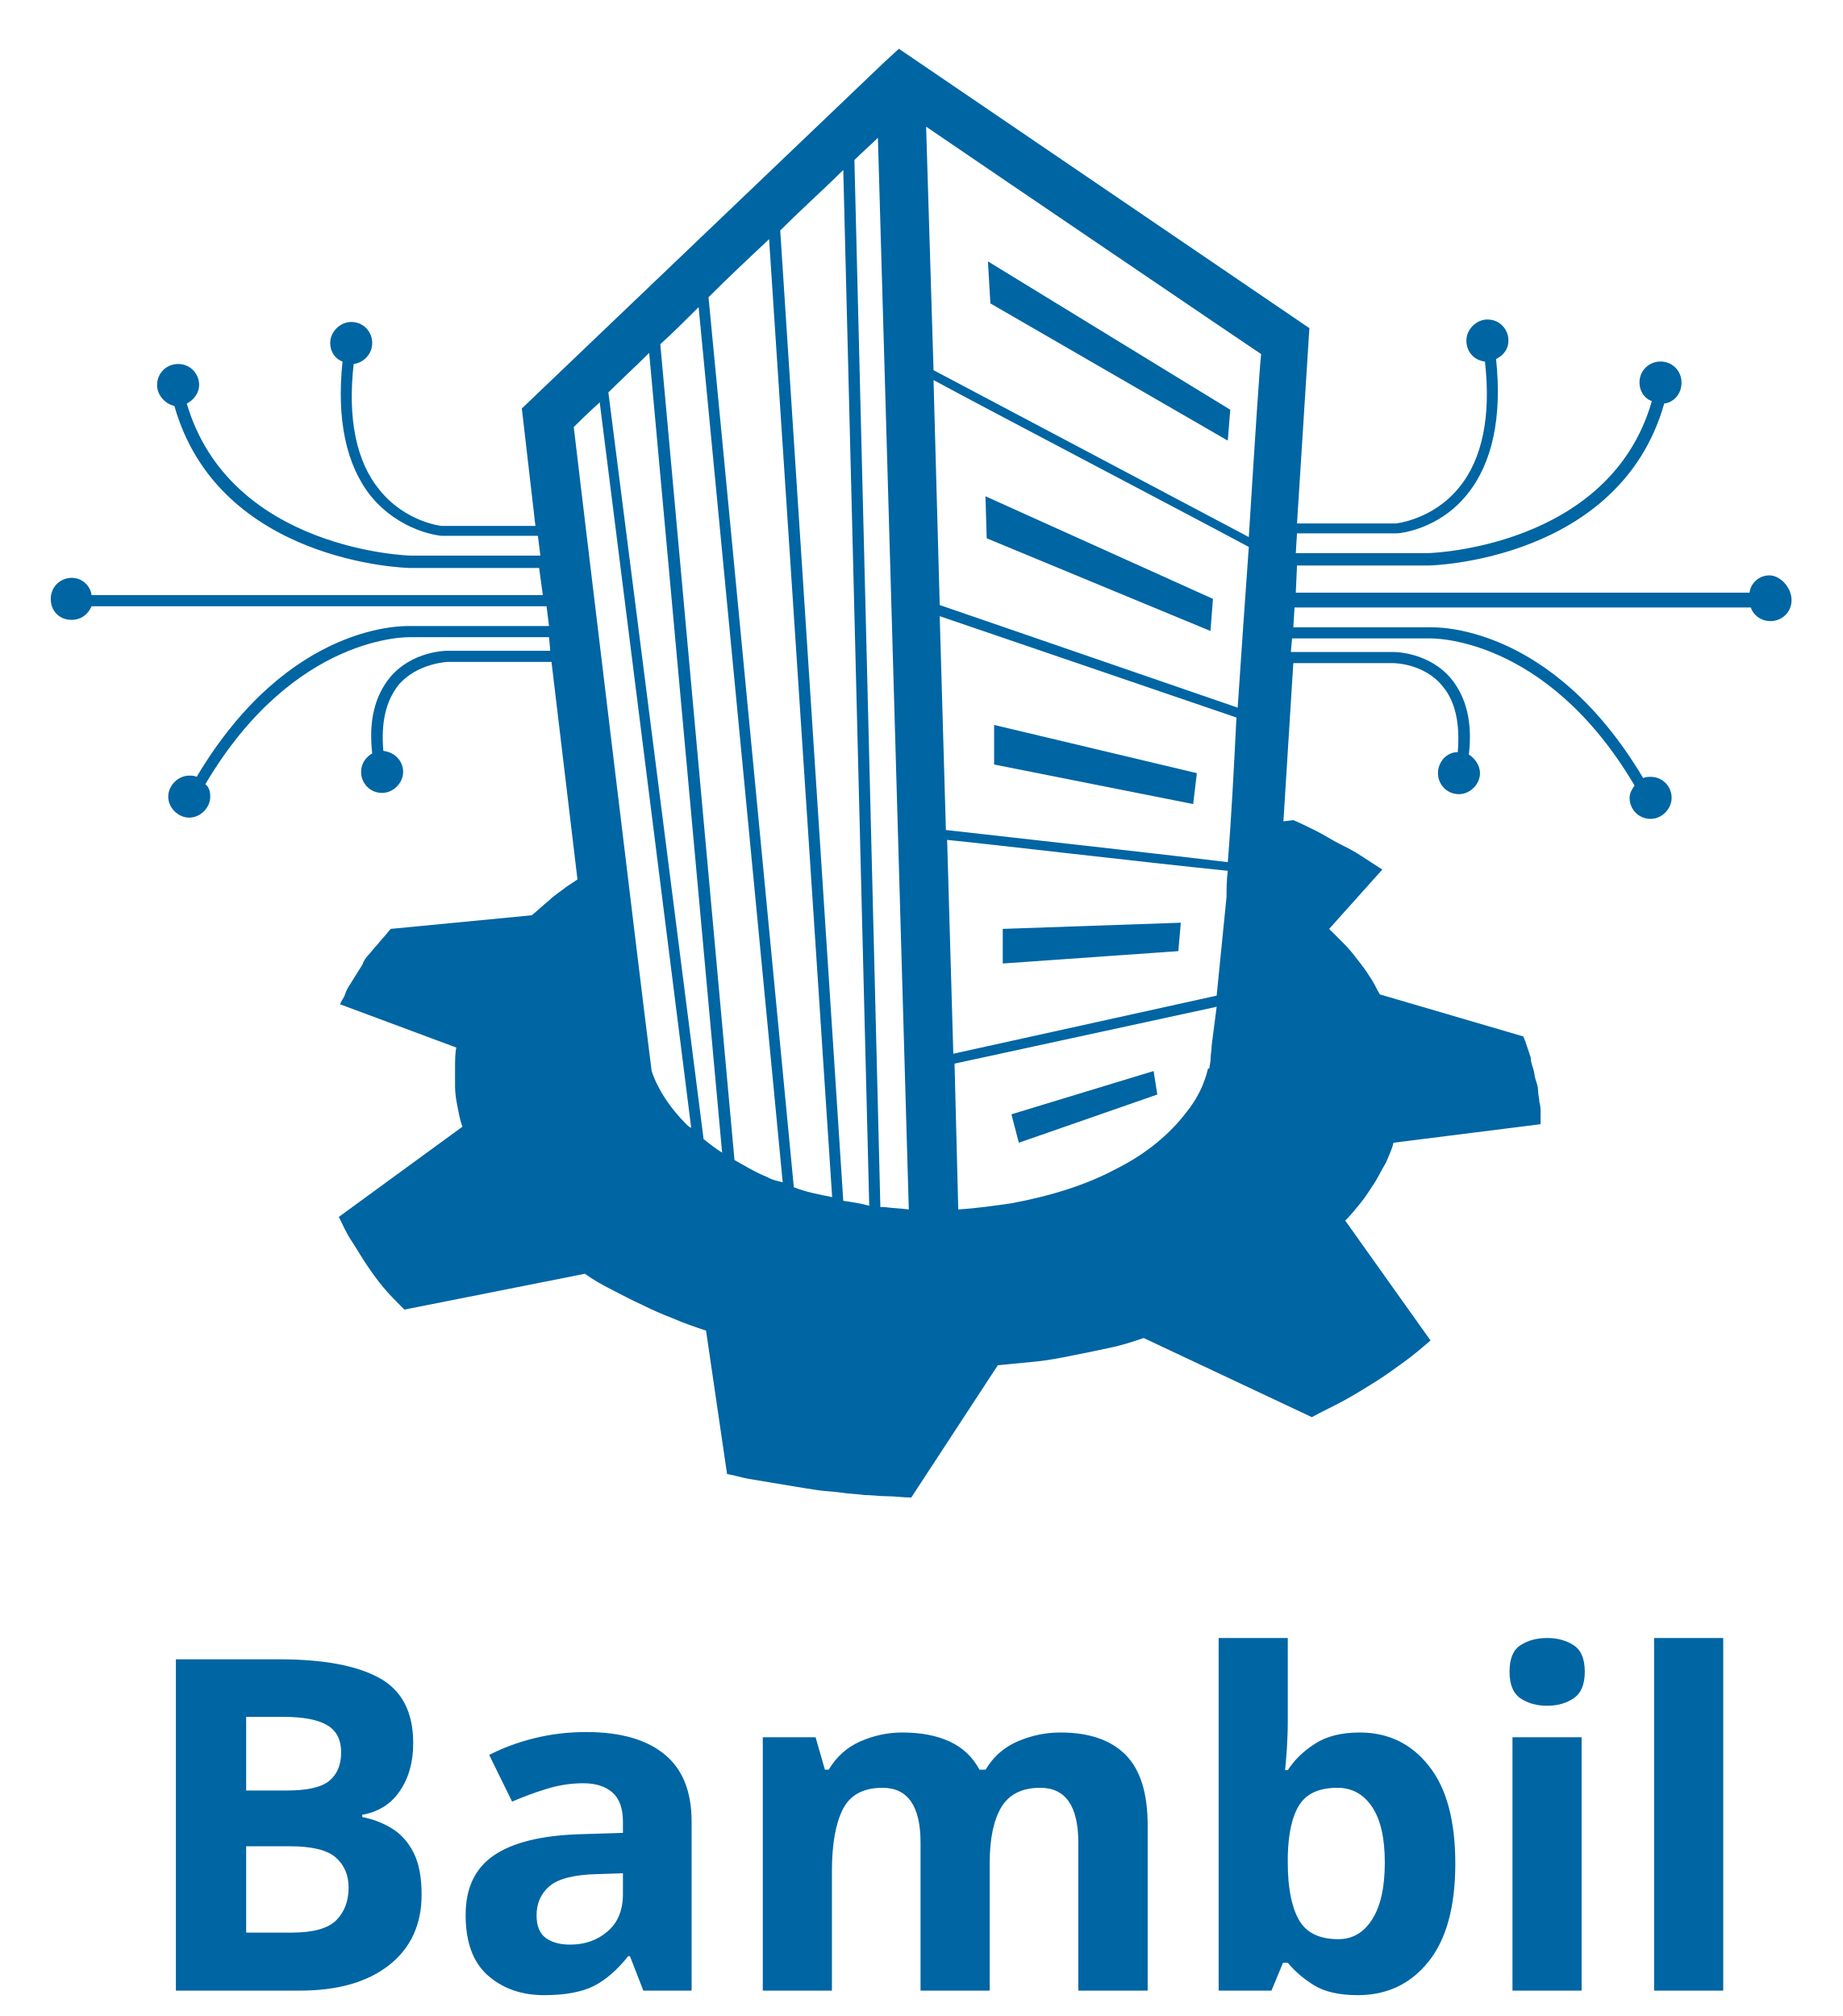
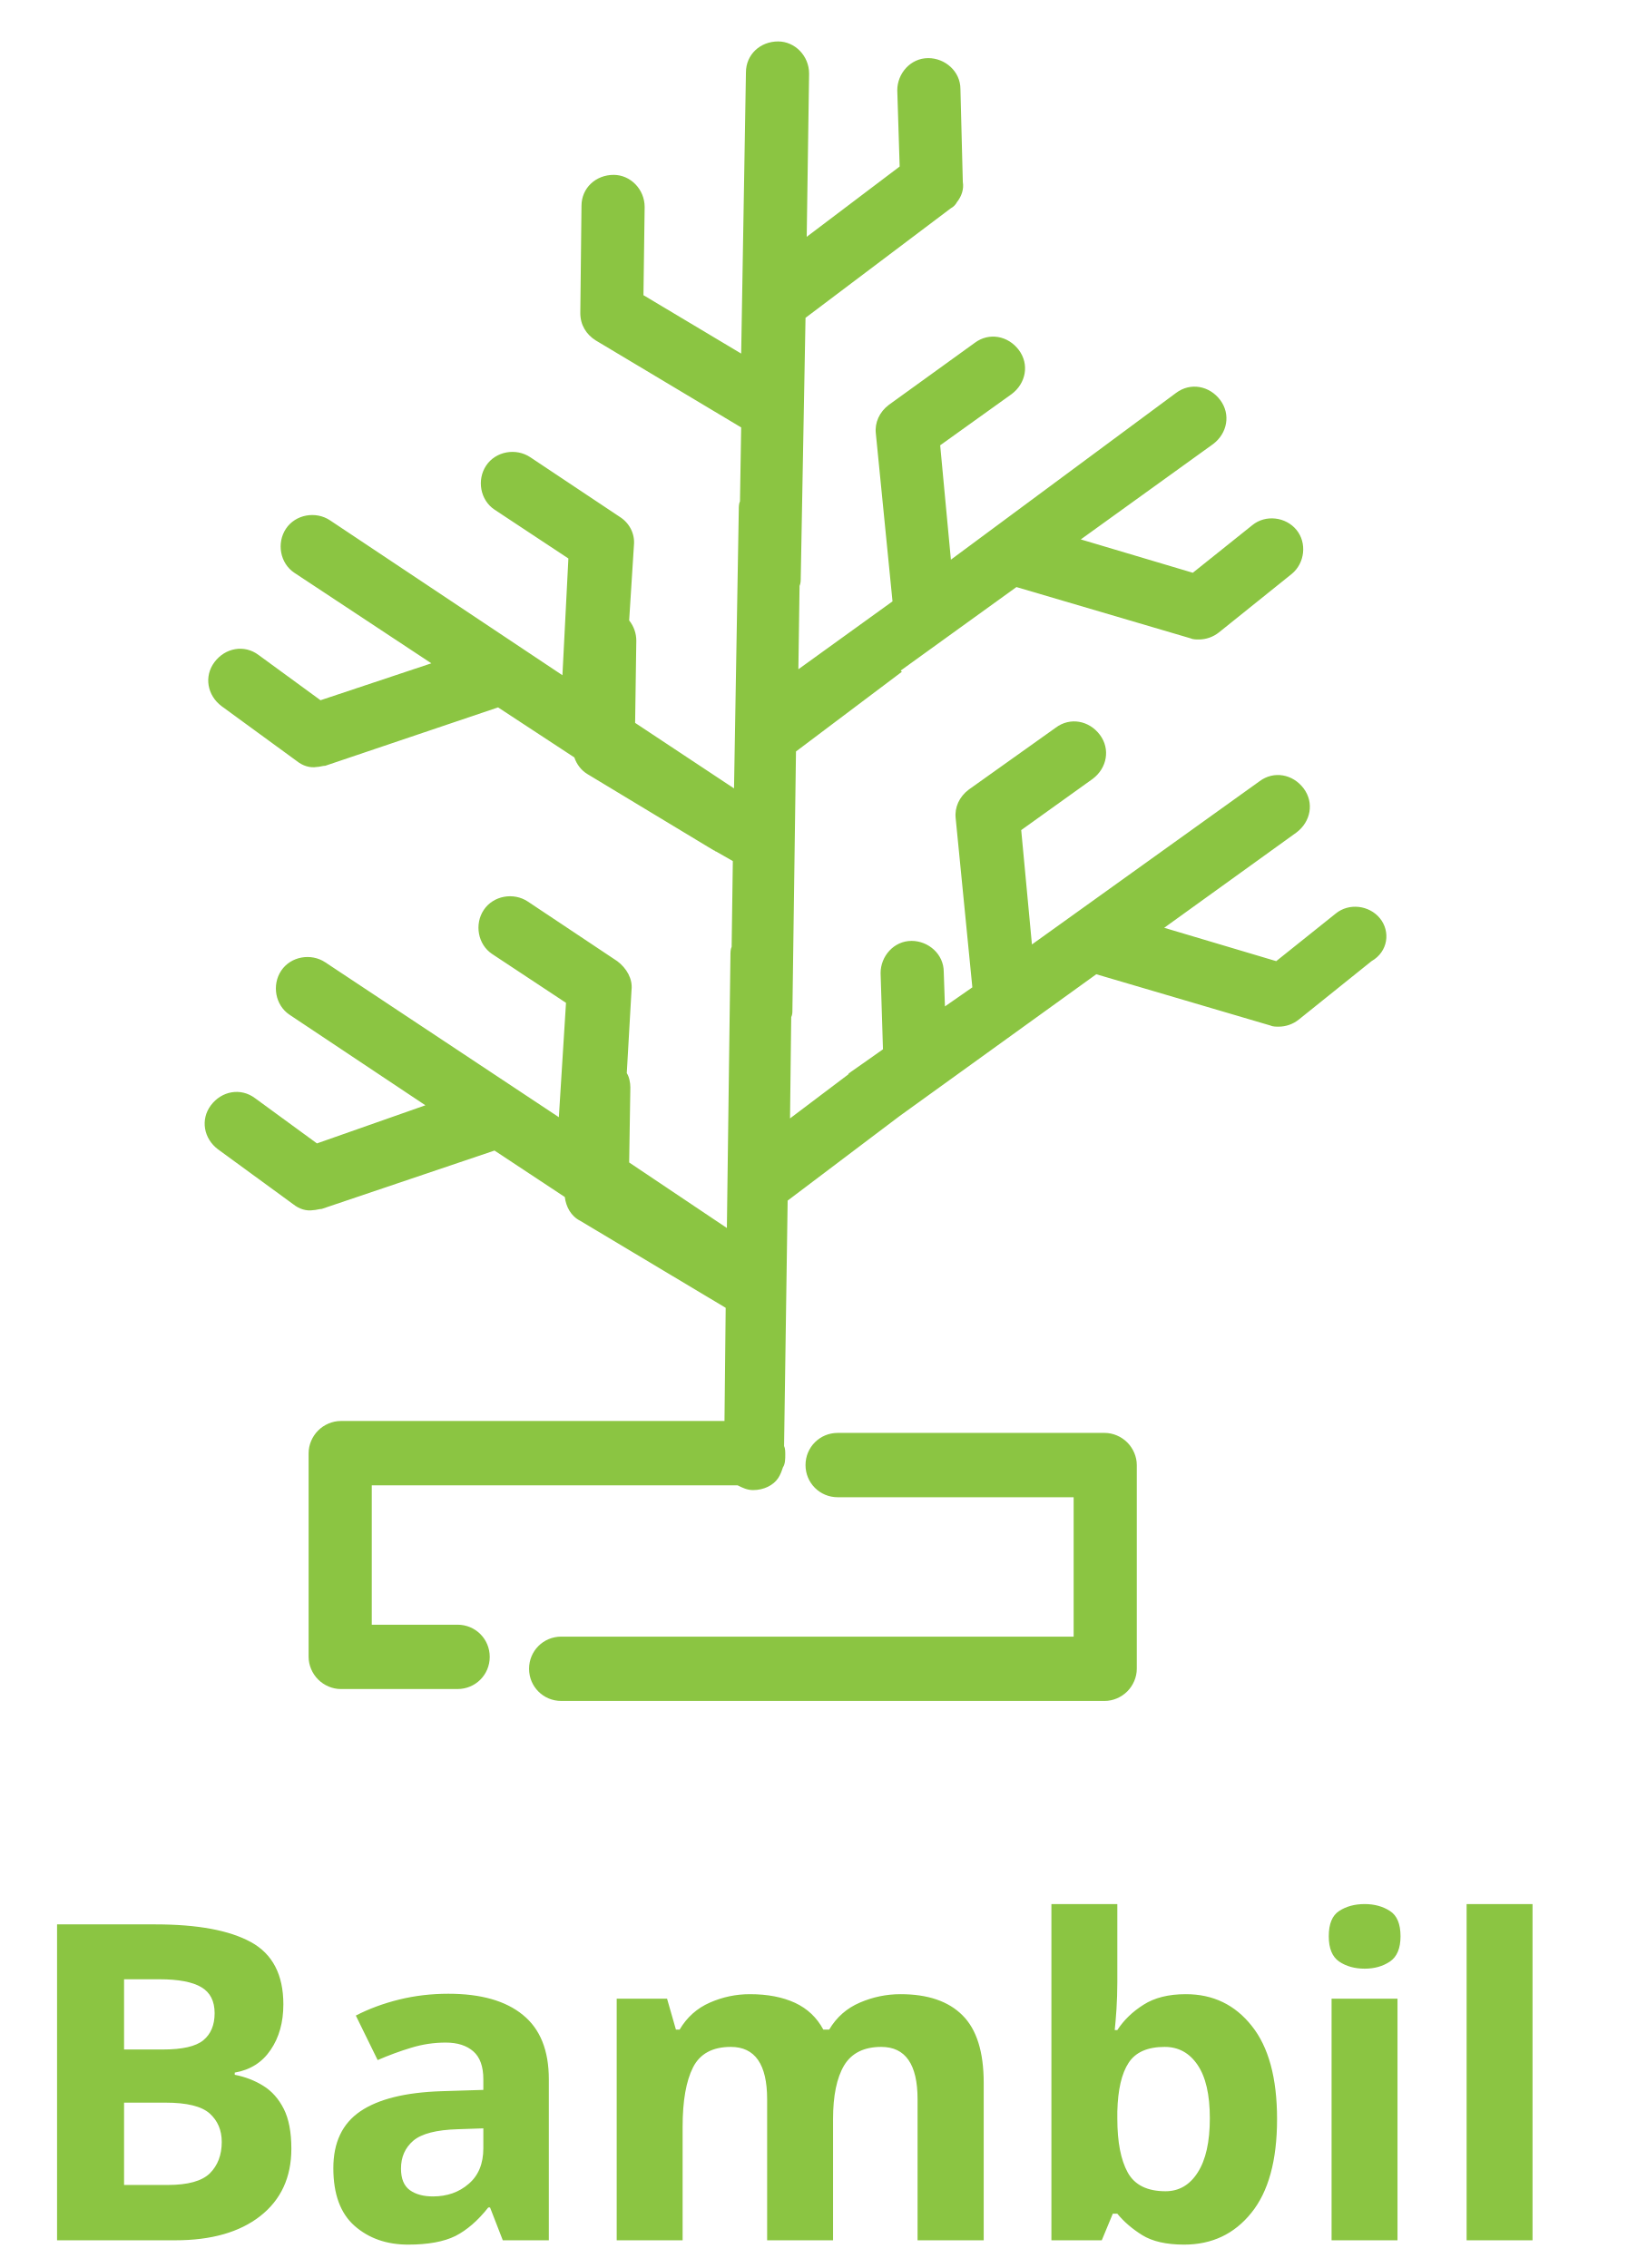
- <svg xmlns="http://www.w3.org/2000/svg" version="1.1" preserveAspectRatio="xMidYMid meet" viewBox="552 252 127 139">
+ <svg xmlns="http://www.w3.org/2000/svg" version="1.1" preserveAspectRatio="xMidYMid meet" viewBox="558 241 119 164">
  <g data-item-type="text" data-item="Business" id="logo__item--business" class="logo__item">
-     <g class="logo__item__inner" transform="translate(561.25 389.25) scale(1 1) rotate(0 0 0)">
-       <text data-part-id="logo__item--business" dy="0" dominant-baseline="auto" alignment-baseline="auto" font-family="Montserrat" font-size="32px" fill="#0065A3" letter-spacing="0" font-weight="bold" font-style="normal" data-font-family="Montserrat" data-font-weight="bold" data-font-style="normal" data-ttf-url="/builder_assets/fontsttf/font-montserrat-bold-normal.ttf" data-font-filename="montserrat-bold-normal">Bambil</text>
+     <g class="logo__item__inner" transform="translate(559.25 402.9964) scale(1 1) rotate(0 0 0)">
+       <text data-part-id="logo__item--business" dy="0" dominant-baseline="auto" alignment-baseline="auto" font-family="Montserrat" font-size="32px" fill="#8BC542" letter-spacing="0" font-weight="bold" font-style="normal" data-font-family="Montserrat" data-font-weight="bold" data-font-style="normal" data-ttf-url="/builder_assets/fontsttf/font-montserrat-bold-normal.ttf" data-font-filename="montserrat-bold-normal">Bambil</text>
    </g>
  </g>
  <g data-item-type="image" data-item="Image" data-logo-item="" id="logo__item--logo_0" class="logo__item">
-     <g class="logo__item__inner" transform="translate(551.4943 239) scale(0.8522727 0.8522727) rotate(0 0 0)">
+     <g class="logo__item__inner" transform="translate(549.0391 239) scale(0.8614502 0.8614502) rotate(0 0 0)">
      <g>
-         <path fill="#0065A3" d="M99.9,50.9l0.2-2.5L80.5,36.4l0.2,3.4L99.9,50.9z M98.5,66.3l0.2-2.6l-18.4-8.3l0.1,3.4L98.5,66.3z    M97.4,77.8L81,73.9l0,3.2l16.1,3.2L97.4,77.8z M95.9,92.2l0.2-2.3l-14.4,0.5l0,2.8L95.9,92.2z M82.4,105.4l0.6,2.3l11.2-3.9   l-0.3-1.9L82.4,105.4z M143.7,61.8c-0.8,0-1.5,0.6-1.6,1.4h-36.7l0.1-2.2h10.7c0.2,0,15.4-0.4,19-13.1c0.8-0.1,1.4-0.8,1.4-1.7   c0-0.9-0.7-1.7-1.7-1.7c-0.9,0-1.7,0.7-1.7,1.7c0,0.7,0.4,1.3,1,1.5c-3.4,11.9-18,12.3-18.1,12.3h-10.7l0.1-1.6h8.1   c0.2,0,3.4-0.3,5.7-3.2c2-2.5,2.8-6.2,2.3-10.9c0.6-0.3,1-0.8,1-1.5c0-0.9-0.7-1.7-1.7-1.7c-0.9,0-1.7,0.8-1.7,1.7   c0,0.9,0.6,1.6,1.5,1.7c0.5,4.4-0.2,7.9-2.1,10.2c-2.1,2.6-5.1,2.9-5.1,2.9l-8,0l1-15.8L73.3,19.2l-1.2,1.1l-29.3,28l1.1,9.5h-7.6   c0,0-2.9-0.3-5-2.9c-1.9-2.3-2.6-5.8-2.1-10.2c0.8-0.1,1.5-0.8,1.5-1.7c0-0.9-0.7-1.7-1.7-1.7c-0.9,0-1.7,0.8-1.7,1.7   c0,0.7,0.4,1.3,1,1.5c-0.5,4.7,0.3,8.4,2.3,10.9c2.4,2.9,5.6,3.2,5.7,3.2l7.8,0l0.2,1.6H33.8c-0.1,0-14.6-0.4-18.1-12.3   c0.6-0.3,1-0.9,1-1.5c0-0.9-0.7-1.7-1.7-1.7c-0.9,0-1.7,0.7-1.7,1.7c0,0.8,0.6,1.5,1.4,1.7c3.6,12.7,18.8,13.1,19,13.1h10.5   l0.3,2.2H8c-0.1-0.8-0.8-1.4-1.6-1.4c-0.9,0-1.7,0.7-1.7,1.7s0.7,1.7,1.7,1.7c0.7,0,1.3-0.4,1.6-1.1h36.8l0.2,1.6H33.8   c-0.4,0-9.8-0.4-17.3,12.2c-0.2-0.1-0.4-0.1-0.6-0.1c-0.9,0-1.7,0.8-1.7,1.7c0,0.9,0.8,1.7,1.7,1.7c0.9,0,1.7-0.8,1.7-1.7   c0-0.4-0.1-0.8-0.4-1c7.2-12.2,16.5-11.9,16.6-11.9H45l0.1,1.1h-8.3c-0.1,0-2.9,0-4.7,2.2c-1.2,1.5-1.7,3.5-1.4,6.1   c-0.5,0.3-0.9,0.8-0.9,1.5c0,0.9,0.7,1.7,1.7,1.7c0.9,0,1.7-0.8,1.7-1.7c0-0.9-0.7-1.6-1.6-1.7c-0.2-2.3,0.2-4,1.2-5.3   c1.5-1.8,4-1.9,4-1.9h8.4l2.1,17.6c-0.3,0.2-0.6,0.4-0.9,0.6c-0.5,0.4-1,0.7-1.4,1.1c-0.5,0.4-0.9,0.8-1.4,1.2l-11.4,1.1   c-0.2,0.2-0.4,0.5-0.6,0.7c-0.2,0.2-0.4,0.5-0.6,0.7c-0.2,0.2-0.4,0.5-0.6,0.7c-0.2,0.2-0.4,0.5-0.5,0.8c-0.2,0.3-0.3,0.5-0.5,0.8   c-0.2,0.3-0.3,0.5-0.5,0.8c-0.2,0.3-0.3,0.5-0.4,0.8c-0.1,0.3-0.3,0.5-0.4,0.8l9.4,3.5c-0.1,0.5-0.1,1.1-0.1,1.6c0,0.5,0,1.1,0,1.6   c0,0.5,0.1,1.1,0.2,1.6c0.1,0.5,0.2,1.1,0.4,1.6l-10,7.3c0.3,0.6,0.6,1.3,1,1.9c0.4,0.6,0.8,1.3,1.2,1.9c0.4,0.6,0.9,1.3,1.4,1.9   c0.5,0.6,1.1,1.2,1.7,1.8l14.6-2.9c0.7,0.5,1.4,0.9,2.2,1.3c0.8,0.4,1.5,0.8,2.4,1.2c0.8,0.4,1.7,0.8,2.5,1.1   c0.9,0.4,1.8,0.7,2.7,1l1.7,11.6c0.6,0.1,1.2,0.3,1.8,0.4c0.6,0.1,1.2,0.2,1.8,0.3c0.6,0.1,1.2,0.2,1.8,0.3   c0.6,0.1,1.2,0.2,1.9,0.3c0.6,0.1,1.2,0.1,1.9,0.2c0.6,0.1,1.2,0.1,1.9,0.2c0.6,0,1.2,0.1,1.9,0.1c0.6,0,1.2,0.1,1.9,0.1l7-10.7   c1-0.1,2.1-0.2,3.1-0.3c1-0.1,2-0.3,3-0.5c1-0.2,2-0.4,2.9-0.6c1-0.2,1.9-0.5,2.8-0.8l13.6,6.4c0.9-0.5,1.8-0.9,2.7-1.4   c0.9-0.5,1.7-1,2.5-1.5c0.8-0.5,1.6-1.1,2.3-1.6c0.7-0.5,1.4-1.1,2.1-1.7l-6.9-9.7c0.5-0.5,0.9-1,1.3-1.5c0.4-0.5,0.7-1,1.1-1.6   c0.3-0.5,0.6-1.1,0.9-1.6c0.2-0.5,0.5-1.1,0.6-1.6l11.9-1.5c0-0.3,0-0.6,0-0.9c0-0.3,0-0.6-0.1-0.9c0-0.3-0.1-0.6-0.1-0.9   c0-0.3-0.1-0.6-0.2-0.9c-0.1-0.3-0.1-0.6-0.2-0.9c-0.1-0.3-0.2-0.6-0.2-0.9c-0.1-0.3-0.2-0.6-0.3-0.9c-0.1-0.3-0.2-0.6-0.3-0.8   l-11.6-3.4c-0.3-0.5-0.5-1-0.8-1.4c-0.3-0.5-0.6-0.9-1-1.4c-0.3-0.4-0.7-0.9-1.1-1.3c-0.4-0.4-0.8-0.8-1.2-1.2l4.3-4.8   c-0.6-0.4-1.1-0.7-1.7-1.1c-0.6-0.4-1.2-0.7-1.8-1c-0.6-0.3-1.2-0.7-1.8-1c-0.6-0.3-1.2-0.6-1.9-0.9l-0.8,0.1l0.8-12.8h8.1   c0,0,2.5,0,4,1.9c1,1.2,1.4,3,1.2,5.3c-0.9,0-1.6,0.8-1.6,1.7c0,0.9,0.7,1.7,1.7,1.7c0.9,0,1.7-0.8,1.7-1.7c0-0.6-0.4-1.2-0.9-1.5   c0.3-2.6-0.2-4.6-1.4-6.1c-1.8-2.2-4.6-2.2-4.7-2.2H105l0.1-1.1h11.1c0.1,0,9.4-0.3,16.6,11.9c-0.2,0.3-0.4,0.6-0.4,1   c0,0.9,0.7,1.7,1.7,1.7c0.9,0,1.7-0.8,1.7-1.7c0-0.9-0.7-1.7-1.7-1.7c-0.2,0-0.4,0-0.6,0.1c-7.5-12.6-16.9-12.2-17.3-12.2h-11   l0.1-1.6h36.9c0.2,0.6,0.8,1.1,1.6,1.1c0.9,0,1.7-0.7,1.7-1.7S144.6,61.8,143.7,61.8z M56.1,106.2c-1.3-1.3-2.3-2.8-2.8-4.3   c-0.8-6.2-6.1-50.3-6.3-52.1c0.2-0.2,0.9-0.9,2.1-2l7.4,58.7C56.3,106.4,56.2,106.3,56.1,106.2z M57.5,107.4L49.8,47   c0.9-0.9,2.1-2,3.3-3.2l5.9,64.7C58.5,108.2,58,107.8,57.5,107.4z M62.7,110.5c-1-0.4-1.8-0.9-2.7-1.4l-6-66c1-0.9,2-1.9,3.1-3   l6.8,70.8C63.5,110.8,63,110.7,62.7,110.5z M64.8,111.3l-6.9-72c1.6-1.6,3.3-3.2,4.9-4.7l5.1,77.5   C66.9,111.9,65.8,111.7,64.8,111.3z M68.8,112.4l-5.1-78.5c1.8-1.8,3.6-3.4,5.1-4.9l2.1,83.8C70.2,112.6,69.5,112.5,68.8,112.4z    M72.1,112.9c-0.1,0-0.2,0-0.3,0l-2.1-84.7h0c0.7-0.7,1.3-1.2,1.9-1.8l2.5,86.7C73.4,113,72.8,113,72.1,112.9z M98.6,99.8   c0,0.4-0.1,0.8-0.1,1.3l-0.1,0.6l-0.1,0c-0.3,1.3-0.9,2.5-1.8,3.6c-1.3,1.7-3.2,3.3-5.6,4.5c-2.4,1.3-5.3,2.2-8.5,2.8   c-1.4,0.2-2.8,0.4-4.3,0.5l-0.3-11.8l21.2-4.6L98.6,99.8C98.6,99.8,98.6,99.8,98.6,99.8z M99.8,87.8l-0.8,8l-21.3,4.7l-0.5-17.3   c4,0.4,15.8,1.8,22.7,2.5C99.8,86.5,99.8,87.2,99.8,87.8z M99.9,85c-3.2-0.4-18.3-2.1-22.8-2.6l-0.5-17.3l24,8.2   C100.4,77.3,100.2,81.3,99.9,85z M100.7,72.5l-24.1-8.3l-0.5-18.2c4.8,2.6,20.1,10.6,25.5,13.5C101.3,63.6,101,68.1,100.7,72.5z    M101.6,58.7L76.1,45.2l-0.6-19.7c6.3,4.3,25.6,17.4,27.1,18.4C102.5,44.6,102.1,50.7,101.6,58.7z" data-part-id="logo__item--logo_0__0" />
+         <path fill="#8BC542" d="M126.2,79.4c-0.9-1.1-2.6-1.3-3.7-0.4h0l-5,4l-9.4-2.8l11.1-8c1.2-0.9,1.5-2.5,0.6-3.7   c-0.9-1.2-2.5-1.5-3.7-0.6L97,81.6L96.1,72l6-4.3c1.2-0.9,1.5-2.5,0.6-3.7c-0.9-1.2-2.5-1.5-3.7-0.6l-7.3,5.2   c-0.8,0.6-1.2,1.5-1.1,2.4L92,85.2l-2.3,1.6l-0.1-2.9c0-1.5-1.3-2.6-2.7-2.6c-1.5,0-2.6,1.3-2.6,2.7l0,0l0.2,6.4l-1.7,1.2l-1,0.7   c-0.1,0.1-0.2,0.1-0.2,0.2l-4.9,3.7l0.1-8.5c0.1-0.2,0.1-0.4,0.1-0.6l0.3-21.7l8.9-6.7c0,0-0.1,0-0.1-0.1l9.7-7l14.6,4.3   c0.2,0.1,0.5,0.1,0.7,0.1c0.6,0,1.2-0.2,1.7-0.6l6.1-4.9c1.1-0.9,1.3-2.6,0.4-3.7c-0.9-1.1-2.6-1.3-3.7-0.4h0l-5,4l-9.4-2.8l11.1-8   c1.2-0.9,1.5-2.5,0.6-3.7c-0.9-1.2-2.5-1.5-3.7-0.6L90.2,49.3l-0.9-9.6l6-4.3c1.2-0.9,1.5-2.5,0.6-3.7c-0.9-1.2-2.5-1.5-3.7-0.6   L85,36.3c-0.8,0.6-1.2,1.5-1.1,2.4l1.4,14.1l-7.9,5.7l0.1-7c0.1-0.2,0.1-0.5,0.1-0.7L78,29l12.2-9.2c0.2-0.1,0.4-0.3,0.5-0.5   c0.4-0.5,0.6-1.1,0.5-1.7L91,9.8c0-1.5-1.3-2.6-2.7-2.6c-1.5,0-2.6,1.3-2.6,2.7v0l0.2,6.4l-7.8,5.9l0.2-13.7c0-1.5-1.2-2.7-2.6-2.7   c-1.5,0-2.7,1.1-2.7,2.6L72.6,32l-8.2-4.9l0.1-7.4c0-1.5-1.2-2.7-2.6-2.7c-1.5,0-2.7,1.1-2.7,2.6l-0.1,9c0,1,0.5,1.8,1.3,2.3   l12.2,7.3l-0.1,6.2c-0.1,0.2-0.1,0.5-0.1,0.7l-0.4,23.4L63.7,63l0.1-6.9c0-0.6-0.2-1.2-0.6-1.7l0.4-6.3c0.1-1-0.4-1.9-1.2-2.4   l-7.5-5c-1.2-0.8-2.9-0.5-3.7,0.7c-0.8,1.2-0.5,2.9,0.7,3.7l6.2,4.1L57.6,59L38.1,46c-1.2-0.8-2.9-0.5-3.7,0.7   c-0.8,1.2-0.5,2.9,0.7,3.7L46.6,58l-9.3,3.1l-5.2-3.8h0c-1.2-0.9-2.8-0.6-3.7,0.6c-0.9,1.2-0.6,2.8,0.6,3.7l6.3,4.6   c0.5,0.4,1.1,0.6,1.7,0.5c0.2,0,0.5-0.1,0.7-0.1l14.5-4.9l6.4,4.2c0.2,0.6,0.6,1.1,1.1,1.4l10.1,6.1l0.5,0.3c0.1,0,0.1,0.1,0.2,0.1   l1.4,0.8l-0.1,7.2c-0.1,0.2-0.1,0.5-0.1,0.7l-0.3,22.9l-8.2-5.5l0.1-6.3c0-0.4-0.1-0.9-0.3-1.2l0.4-7c0.1-0.9-0.4-1.8-1.2-2.4   l-7.5-5c-1.2-0.8-2.9-0.5-3.7,0.7c-0.8,1.2-0.5,2.9,0.7,3.7l6.2,4.1l-0.6,9.6l-19.6-13c-1.2-0.8-2.9-0.5-3.7,0.7   c-0.8,1.2-0.5,2.9,0.7,3.7l11.4,7.6L37,98.3l-5.2-3.8h0c-1.2-0.9-2.8-0.6-3.7,0.6c-0.9,1.2-0.6,2.8,0.6,3.7l6.3,4.6   c0.5,0.4,1.1,0.6,1.7,0.5c0.2,0,0.5-0.1,0.7-0.1l14.5-4.9l5.9,3.9c0.1,0.8,0.5,1.6,1.3,2l12.2,7.3l-0.1,9.5H39   c-0.7,0-1.4,0.3-1.9,0.8c-0.5,0.5-0.8,1.2-0.8,1.9v17.1c0,0.7,0.3,1.4,0.8,1.9c0.5,0.5,1.2,0.8,1.9,0.8h9.8c1.5,0,2.7-1.2,2.7-2.7   c0-1.5-1.2-2.7-2.7-2.7l-7.2,0V127h30.7c0.4,0.2,0.8,0.4,1.3,0.4c0.9,0,1.7-0.4,2.1-1c0.2-0.3,0.3-0.6,0.4-0.9   c0.2-0.3,0.2-0.7,0.2-1.1c0-0.2,0-0.5-0.1-0.7l0.3-20.6l9.4-7.1l16.5-11.9l14.6,4.3c0.2,0.1,0.5,0.1,0.7,0.1c0.6,0,1.2-0.2,1.7-0.6   l6.1-4.9C126.9,82.2,127.1,80.5,126.2,79.4z" data-part-id="logo__item--logo_0__0" />
+         <path fill="#8BC542" d="M103.1,122.6H80.7c-1.5,0-2.7,1.2-2.7,2.7c0,1.5,1.2,2.7,2.7,2.7h19.8v11.7H57.5c-1.5,0-2.7,1.2-2.7,2.7   c0,1.5,1.2,2.7,2.7,2.7h45.6c0.7,0,1.4-0.3,1.9-0.8c0.5-0.5,0.8-1.2,0.8-1.9v-17.1c0-0.7-0.3-1.4-0.8-1.9   C104.5,122.9,103.8,122.6,103.1,122.6z" data-part-id="logo__item--logo_0__1" />
      </g>
    </g>
  </g>
</svg>
